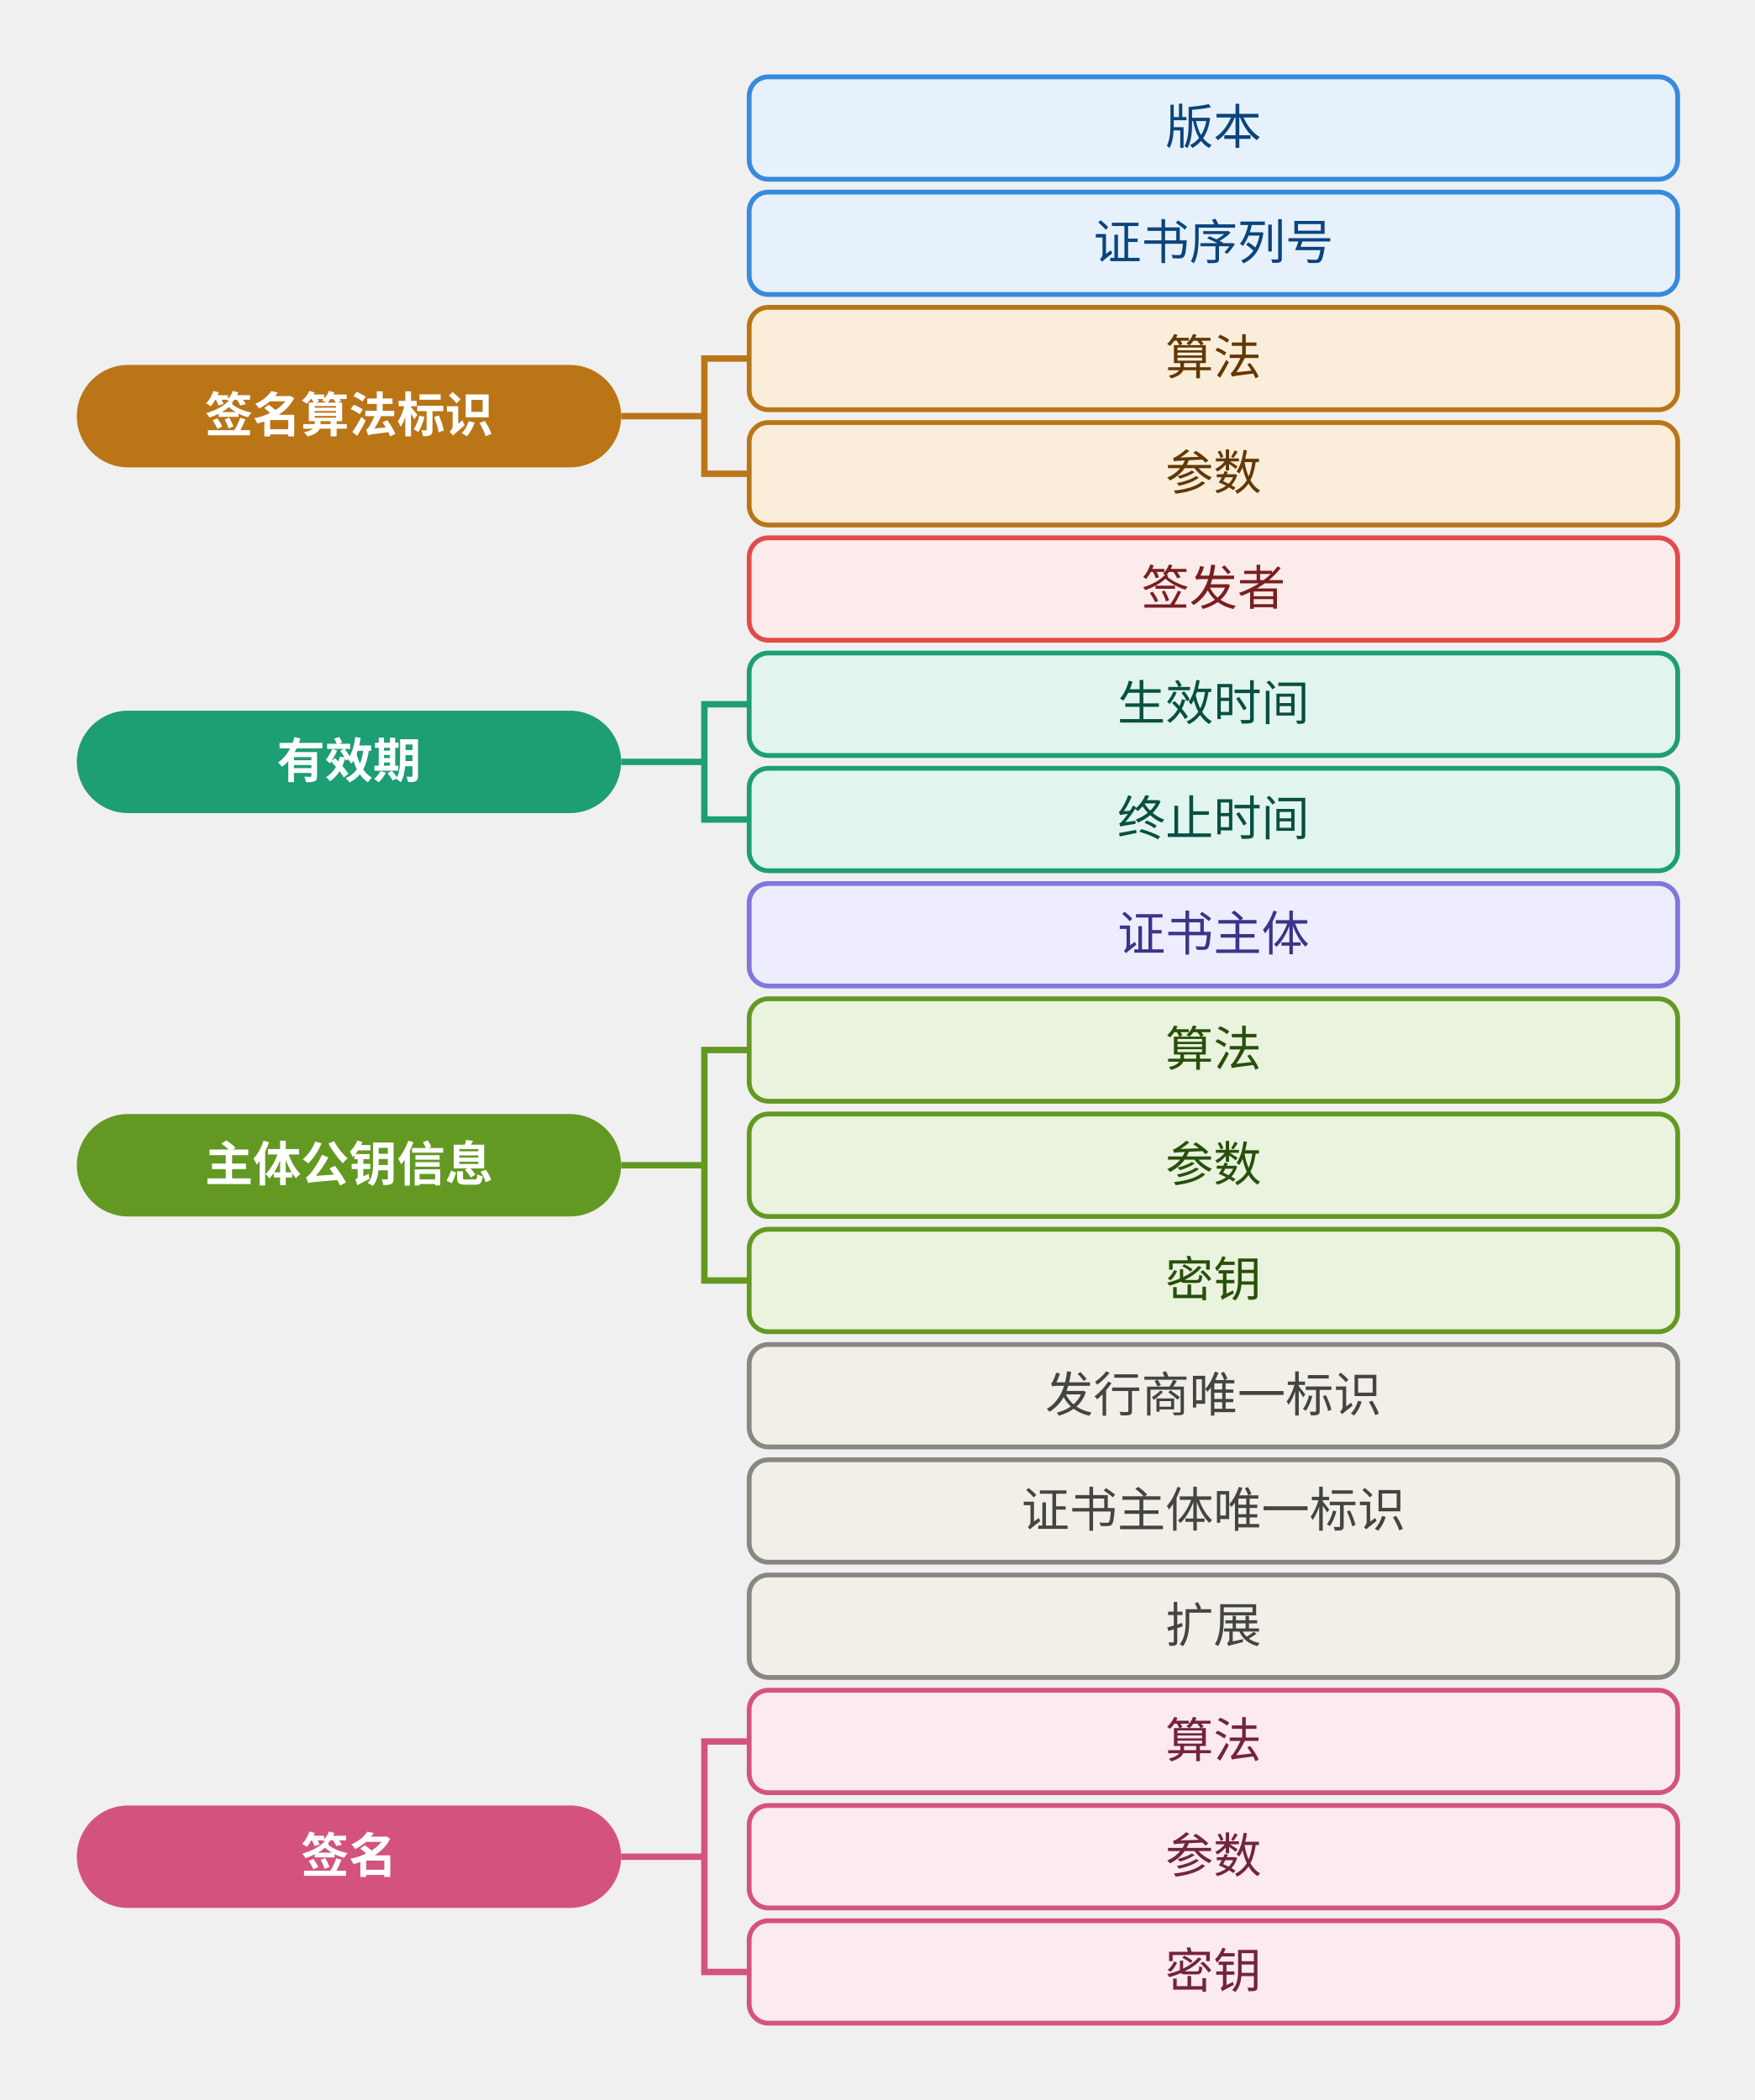
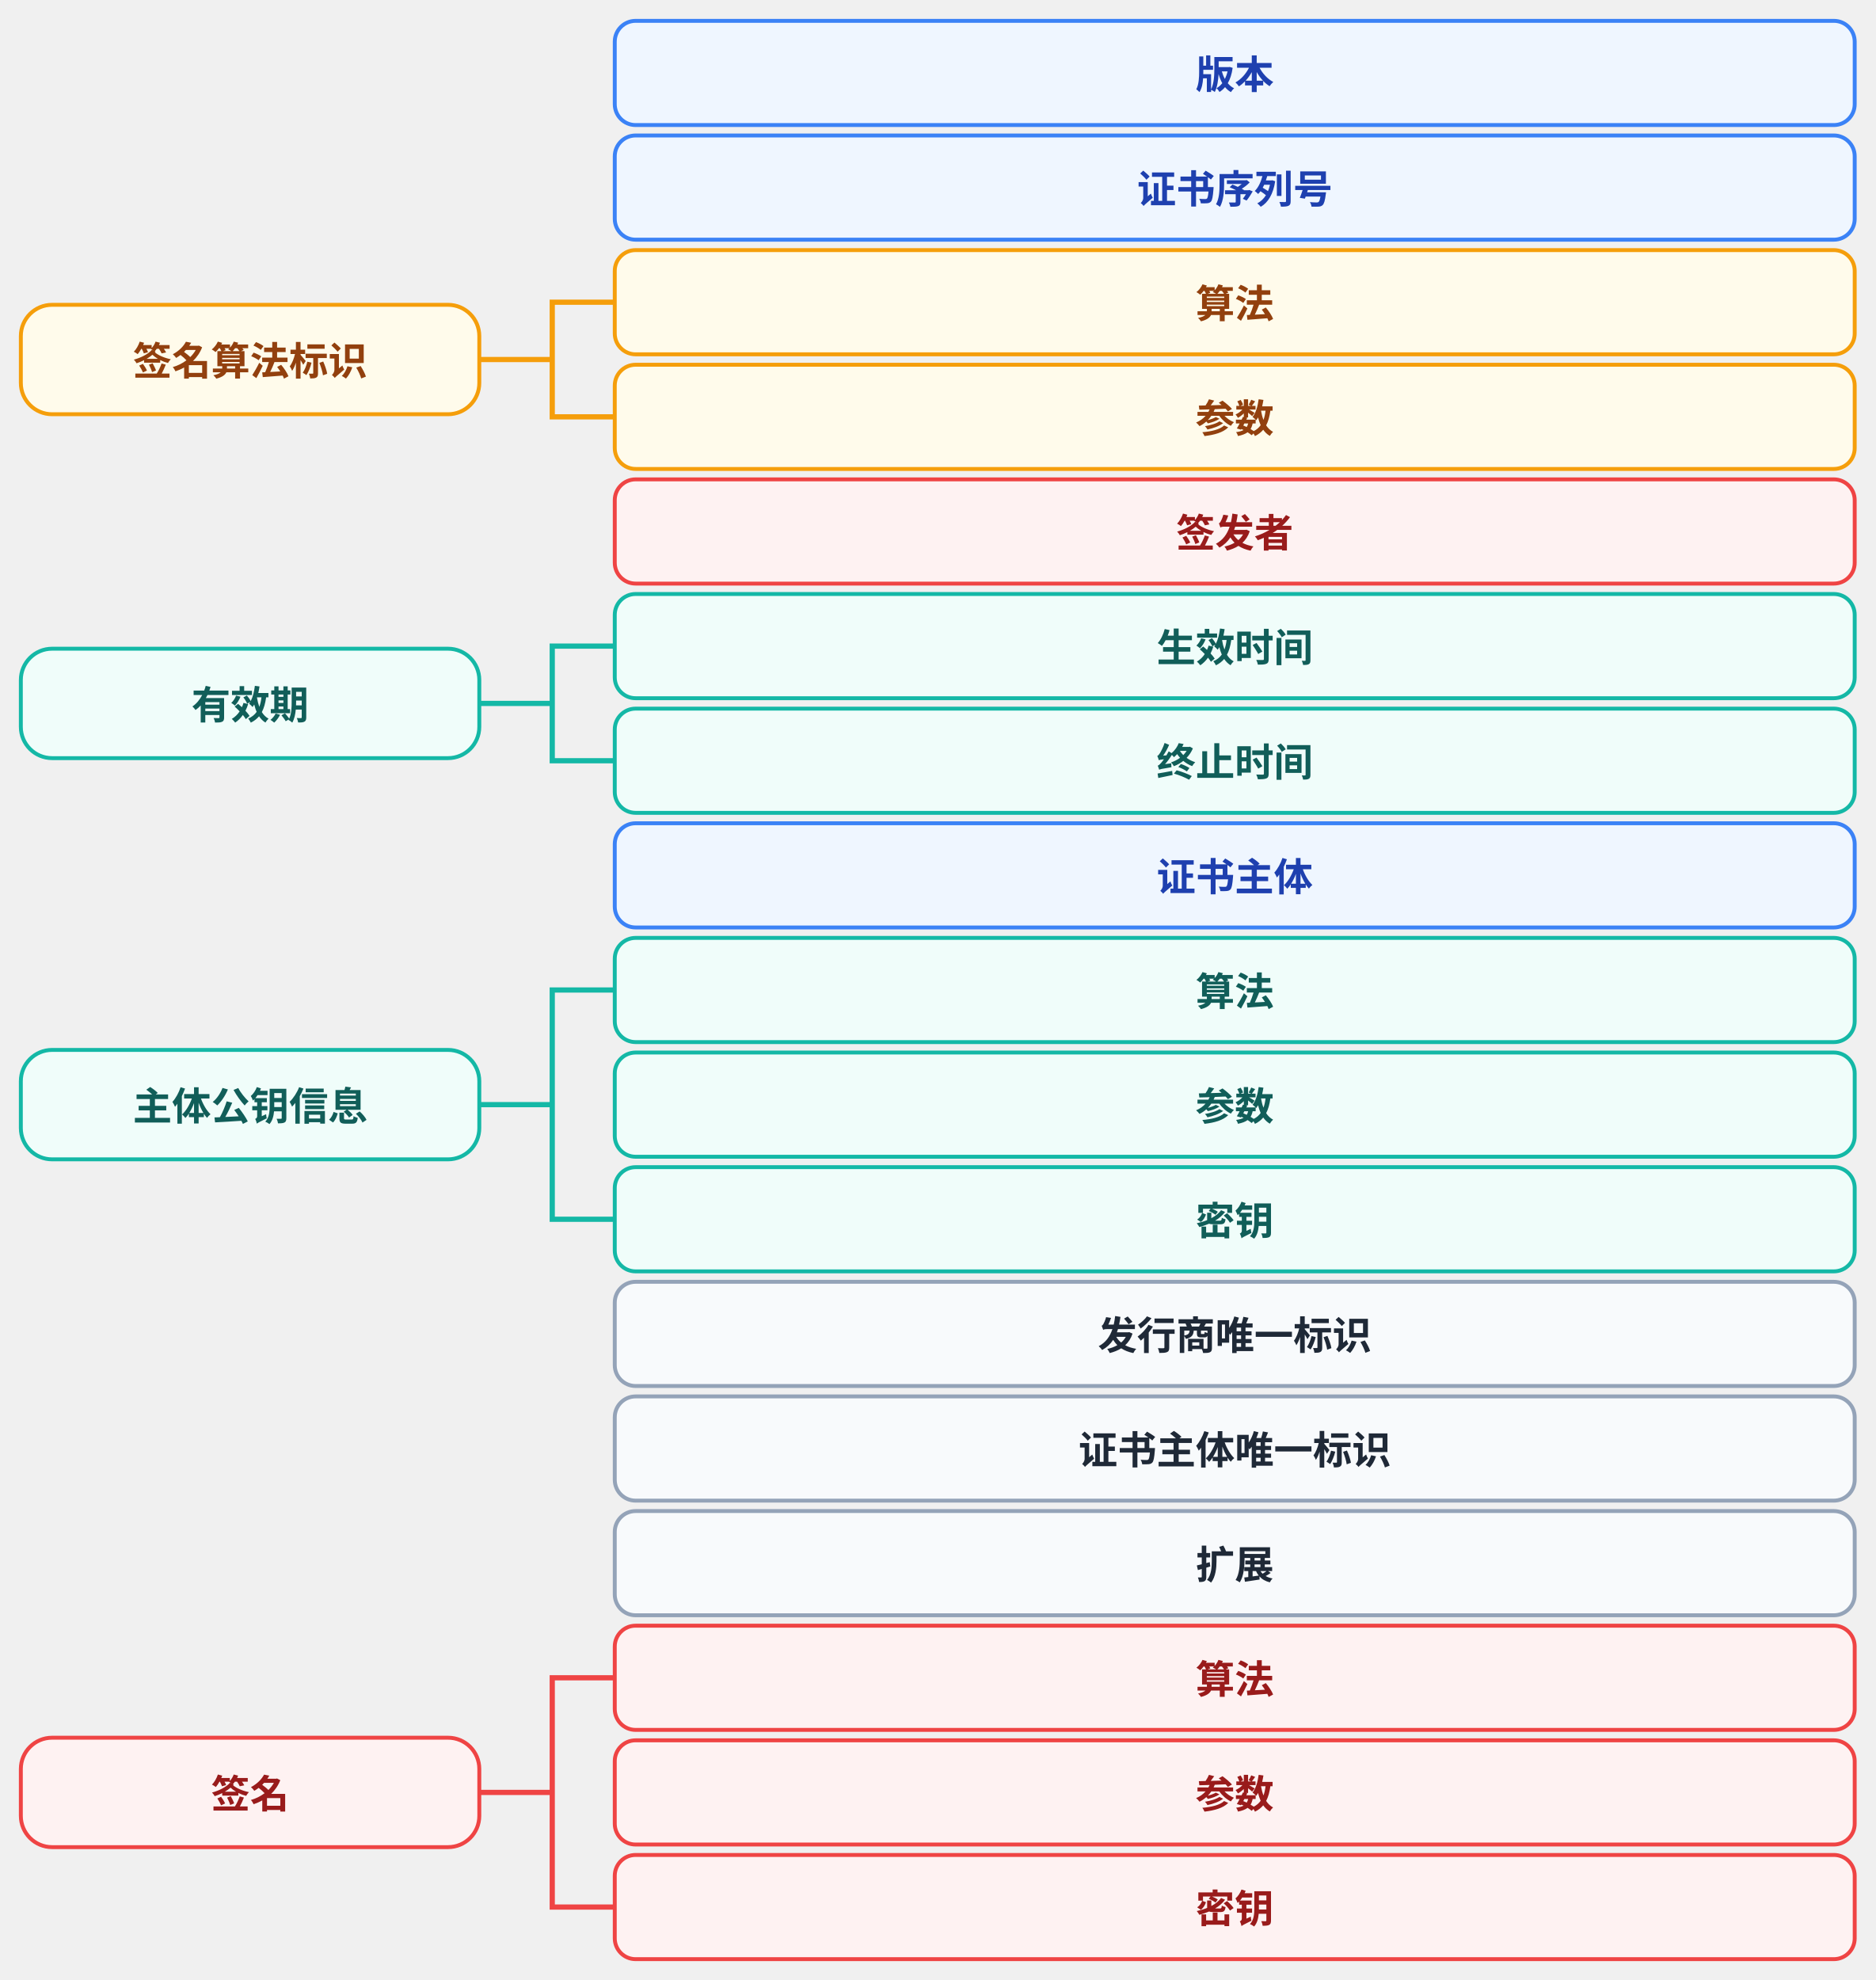
- <svg xmlns="http://www.w3.org/2000/svg" viewBox="-4 -10 548 656" font-family="'PingFang SC','Microsoft YaHei','Noto Sans CJK SC',sans-serif">
-   <rect x="230" y="14" width="290" height="32" rx="6" fill="#E6F1FB" stroke="#378ADD" stroke-width="1.5" />
-   <text x="375" y="35" text-anchor="middle" font-size="15" fill="#0C447C">版本</text>
-   <rect x="230" y="50" width="290" height="32" rx="6" fill="#E6F1FB" stroke="#378ADD" stroke-width="1.5" />
-   <text x="375" y="71" text-anchor="middle" font-size="15" fill="#0C447C">证书序列号</text>
-   <rect x="230" y="86" width="290" height="32" rx="6" fill="#FAEEDA" stroke="#BA7517" stroke-width="1.5" />
-   <text x="375" y="107" text-anchor="middle" font-size="15" fill="#633806">算法</text>
-   <rect x="230" y="122" width="290" height="32" rx="6" fill="#FAEEDA" stroke="#BA7517" stroke-width="1.5" />
-   <text x="375" y="143" text-anchor="middle" font-size="15" fill="#633806">参数</text>
-   <rect x="230" y="158" width="290" height="32" rx="6" fill="#FCEBEB" stroke="#E24B4A" stroke-width="1.5" />
-   <text x="375" y="179" text-anchor="middle" font-size="15" fill="#791F1F">签发者</text>
-   <rect x="230" y="194" width="290" height="32" rx="6" fill="#E1F5EE" stroke="#1D9E75" stroke-width="1.5" />
-   <text x="375" y="215" text-anchor="middle" font-size="15" fill="#085041">生效时间</text>
-   <rect x="230" y="230" width="290" height="32" rx="6" fill="#E1F5EE" stroke="#1D9E75" stroke-width="1.5" />
-   <text x="375" y="251" text-anchor="middle" font-size="15" fill="#085041">终止时间</text>
-   <rect x="230" y="266" width="290" height="32" rx="6" fill="#EEEDFE" stroke="#7F77DD" stroke-width="1.5" />
-   <text x="375" y="287" text-anchor="middle" font-size="15" fill="#3C3489">证书主体</text>
-   <rect x="230" y="302" width="290" height="32" rx="6" fill="#EAF3DE" stroke="#639922" stroke-width="1.5" />
-   <text x="375" y="323" text-anchor="middle" font-size="15" fill="#27500A">算法</text>
-   <rect x="230" y="338" width="290" height="32" rx="6" fill="#EAF3DE" stroke="#639922" stroke-width="1.5" />
-   <text x="375" y="359" text-anchor="middle" font-size="15" fill="#27500A">参数</text>
-   <rect x="230" y="374" width="290" height="32" rx="6" fill="#EAF3DE" stroke="#639922" stroke-width="1.5" />
-   <text x="375" y="395" text-anchor="middle" font-size="15" fill="#27500A">密钥</text>
-   <rect x="230" y="410" width="290" height="32" rx="6" fill="#F1EFE8" stroke="#888780" stroke-width="1.5" />
-   <text x="375" y="431" text-anchor="middle" font-size="15" fill="#444441">发行商唯一标识</text>
-   <rect x="230" y="446" width="290" height="32" rx="6" fill="#F1EFE8" stroke="#888780" stroke-width="1.5" />
-   <text x="375" y="467" text-anchor="middle" font-size="15" fill="#444441">证书主体唯一标识</text>
-   <rect x="230" y="482" width="290" height="32" rx="6" fill="#F1EFE8" stroke="#888780" stroke-width="1.5" />
-   <text x="375" y="503" text-anchor="middle" font-size="15" fill="#444441">扩展</text>
-   <rect x="230" y="518" width="290" height="32" rx="6" fill="#FBEAF0" stroke="#D4537E" stroke-width="1.5" />
-   <text x="375" y="539" text-anchor="middle" font-size="15" fill="#72243E">算法</text>
-   <rect x="230" y="554" width="290" height="32" rx="6" fill="#FBEAF0" stroke="#D4537E" stroke-width="1.5" />
-   <text x="375" y="575" text-anchor="middle" font-size="15" fill="#72243E">参数</text>
-   <rect x="230" y="590" width="290" height="32" rx="6" fill="#FBEAF0" stroke="#D4537E" stroke-width="1.5" />
-   <text x="375" y="611" text-anchor="middle" font-size="15" fill="#72243E">密钥</text>
-   <rect x="20" y="104.0" width="170" height="32" rx="16" fill="#BA7517" />
-   <text x="105" y="125.0" text-anchor="middle" font-size="15" font-weight="600" fill="#ffffff">签名算法标识</text>
-   <path d="M190,120.0 H216 M230,102.0 H216 V138.0 H230" fill="none" stroke="#BA7517" stroke-width="2" />
-   <rect x="20" y="212.0" width="170" height="32" rx="16" fill="#1D9E75" />
-   <text x="105" y="233.0" text-anchor="middle" font-size="15" font-weight="600" fill="#ffffff">有效期</text>
-   <path d="M190,228.0 H216 M230,210.0 H216 V246.0 H230" fill="none" stroke="#1D9E75" stroke-width="2" />
-   <rect x="20" y="338.0" width="170" height="32" rx="16" fill="#639922" />
-   <text x="105" y="359.0" text-anchor="middle" font-size="15" font-weight="600" fill="#ffffff">主体公钥信息</text>
-   <path d="M190,354.0 H216 M230,318.0 H216 V390.0 H230" fill="none" stroke="#639922" stroke-width="2" />
-   <rect x="20" y="554.0" width="170" height="32" rx="16" fill="#D4537E" />
-   <text x="105" y="575.0" text-anchor="middle" font-size="15" font-weight="600" fill="#ffffff">签名</text>
-   <path d="M190,570.0 H216 M230,534.0 H216 V606.0 H230" fill="none" stroke="#D4537E" stroke-width="2" />
+ <svg xmlns="http://www.w3.org/2000/svg" viewBox="0 0 720 760" width="720" height="760" role="img">
+   <g font-family="'PingFang SC','Noto Sans SC','Microsoft YaHei',system-ui,sans-serif">
+     <rect x="236" y="8" width="476" height="40" rx="8" fill="#eff6ff" stroke="#3b82f6" stroke-width="1.5" />
+     <text x="474" y="34" text-anchor="middle" font-size="15" font-weight="600" fill="#1e40af">版本</text>
+     <rect x="236" y="52" width="476" height="40" rx="8" fill="#eff6ff" stroke="#3b82f6" stroke-width="1.5" />
+     <text x="474" y="78" text-anchor="middle" font-size="15" font-weight="600" fill="#1e40af">证书序列号</text>
+     <rect x="236" y="96" width="476" height="40" rx="8" fill="#fffbeb" stroke="#f59e0b" stroke-width="1.5" />
+     <text x="474" y="122" text-anchor="middle" font-size="15" font-weight="600" fill="#92400e">算法</text>
+     <rect x="236" y="140" width="476" height="40" rx="8" fill="#fffbeb" stroke="#f59e0b" stroke-width="1.5" />
+     <text x="474" y="166" text-anchor="middle" font-size="15" font-weight="600" fill="#92400e">参数</text>
+     <rect x="236" y="184" width="476" height="40" rx="8" fill="#fef2f2" stroke="#ef4444" stroke-width="1.5" />
+     <text x="474" y="210" text-anchor="middle" font-size="15" font-weight="600" fill="#991b1b">签发者</text>
+     <rect x="236" y="228" width="476" height="40" rx="8" fill="#f0fdfa" stroke="#14b8a6" stroke-width="1.5" />
+     <text x="474" y="254" text-anchor="middle" font-size="15" font-weight="600" fill="#115e59">生效时间</text>
+     <rect x="236" y="272" width="476" height="40" rx="8" fill="#f0fdfa" stroke="#14b8a6" stroke-width="1.5" />
+     <text x="474" y="298" text-anchor="middle" font-size="15" font-weight="600" fill="#115e59">终止时间</text>
+     <rect x="236" y="316" width="476" height="40" rx="8" fill="#eff6ff" stroke="#3b82f6" stroke-width="1.5" />
+     <text x="474" y="342" text-anchor="middle" font-size="15" font-weight="600" fill="#1e40af">证书主体</text>
+     <rect x="236" y="360" width="476" height="40" rx="8" fill="#f0fdfa" stroke="#14b8a6" stroke-width="1.5" />
+     <text x="474" y="386" text-anchor="middle" font-size="15" font-weight="600" fill="#115e59">算法</text>
+     <rect x="236" y="404" width="476" height="40" rx="8" fill="#f0fdfa" stroke="#14b8a6" stroke-width="1.5" />
+     <text x="474" y="430" text-anchor="middle" font-size="15" font-weight="600" fill="#115e59">参数</text>
+     <rect x="236" y="448" width="476" height="40" rx="8" fill="#f0fdfa" stroke="#14b8a6" stroke-width="1.5" />
+     <text x="474" y="474" text-anchor="middle" font-size="15" font-weight="600" fill="#115e59">密钥</text>
+     <rect x="236" y="492" width="476" height="40" rx="8" fill="#f8fafc" stroke="#94a3b8" stroke-width="1.5" />
+     <text x="474" y="518" text-anchor="middle" font-size="15" font-weight="600" fill="#1f2937">发行商唯一标识</text>
+     <rect x="236" y="536" width="476" height="40" rx="8" fill="#f8fafc" stroke="#94a3b8" stroke-width="1.5" />
+     <text x="474" y="562" text-anchor="middle" font-size="15" font-weight="600" fill="#1f2937">证书主体唯一标识</text>
+     <rect x="236" y="580" width="476" height="40" rx="8" fill="#f8fafc" stroke="#94a3b8" stroke-width="1.5" />
+     <text x="474" y="606" text-anchor="middle" font-size="15" font-weight="600" fill="#1f2937">扩展</text>
+     <rect x="236" y="624" width="476" height="40" rx="8" fill="#fef2f2" stroke="#ef4444" stroke-width="1.5" />
+     <text x="474" y="650" text-anchor="middle" font-size="15" font-weight="600" fill="#991b1b">算法</text>
+     <rect x="236" y="668" width="476" height="40" rx="8" fill="#fef2f2" stroke="#ef4444" stroke-width="1.5" />
+     <text x="474" y="694" text-anchor="middle" font-size="15" font-weight="600" fill="#991b1b">参数</text>
+     <rect x="236" y="712" width="476" height="40" rx="8" fill="#fef2f2" stroke="#ef4444" stroke-width="1.5" />
+     <text x="474" y="738" text-anchor="middle" font-size="15" font-weight="600" fill="#991b1b">密钥</text>
+     <rect x="8" y="117" width="176" height="42" rx="12" fill="#fffbeb" stroke="#f59e0b" stroke-width="1.5" />
+     <text x="96" y="144" text-anchor="middle" font-size="15" font-weight="600" fill="#92400e">签名算法标识</text>
+     <path d="M184 138 H212 M236 116 H212 V160 H236" fill="none" stroke="#f59e0b" stroke-width="2" />
+     <rect x="8" y="249" width="176" height="42" rx="12" fill="#f0fdfa" stroke="#14b8a6" stroke-width="1.5" />
+     <text x="96" y="276" text-anchor="middle" font-size="15" font-weight="600" fill="#115e59">有效期</text>
+     <path d="M184 270 H212 M236 248 H212 V292 H236" fill="none" stroke="#14b8a6" stroke-width="2" />
+     <rect x="8" y="403" width="176" height="42" rx="12" fill="#f0fdfa" stroke="#14b8a6" stroke-width="1.5" />
+     <text x="96" y="430" text-anchor="middle" font-size="15" font-weight="600" fill="#115e59">主体公钥信息</text>
+     <path d="M184 424 H212 M236 380 H212 V468 H236" fill="none" stroke="#14b8a6" stroke-width="2" />
+     <rect x="8" y="667" width="176" height="42" rx="12" fill="#fef2f2" stroke="#ef4444" stroke-width="1.5" />
+     <text x="96" y="694" text-anchor="middle" font-size="15" font-weight="600" fill="#991b1b">签名</text>
+     <path d="M184 688 H212 M236 644 H212 V732 H236" fill="none" stroke="#ef4444" stroke-width="2" />
+   </g>
</svg>
